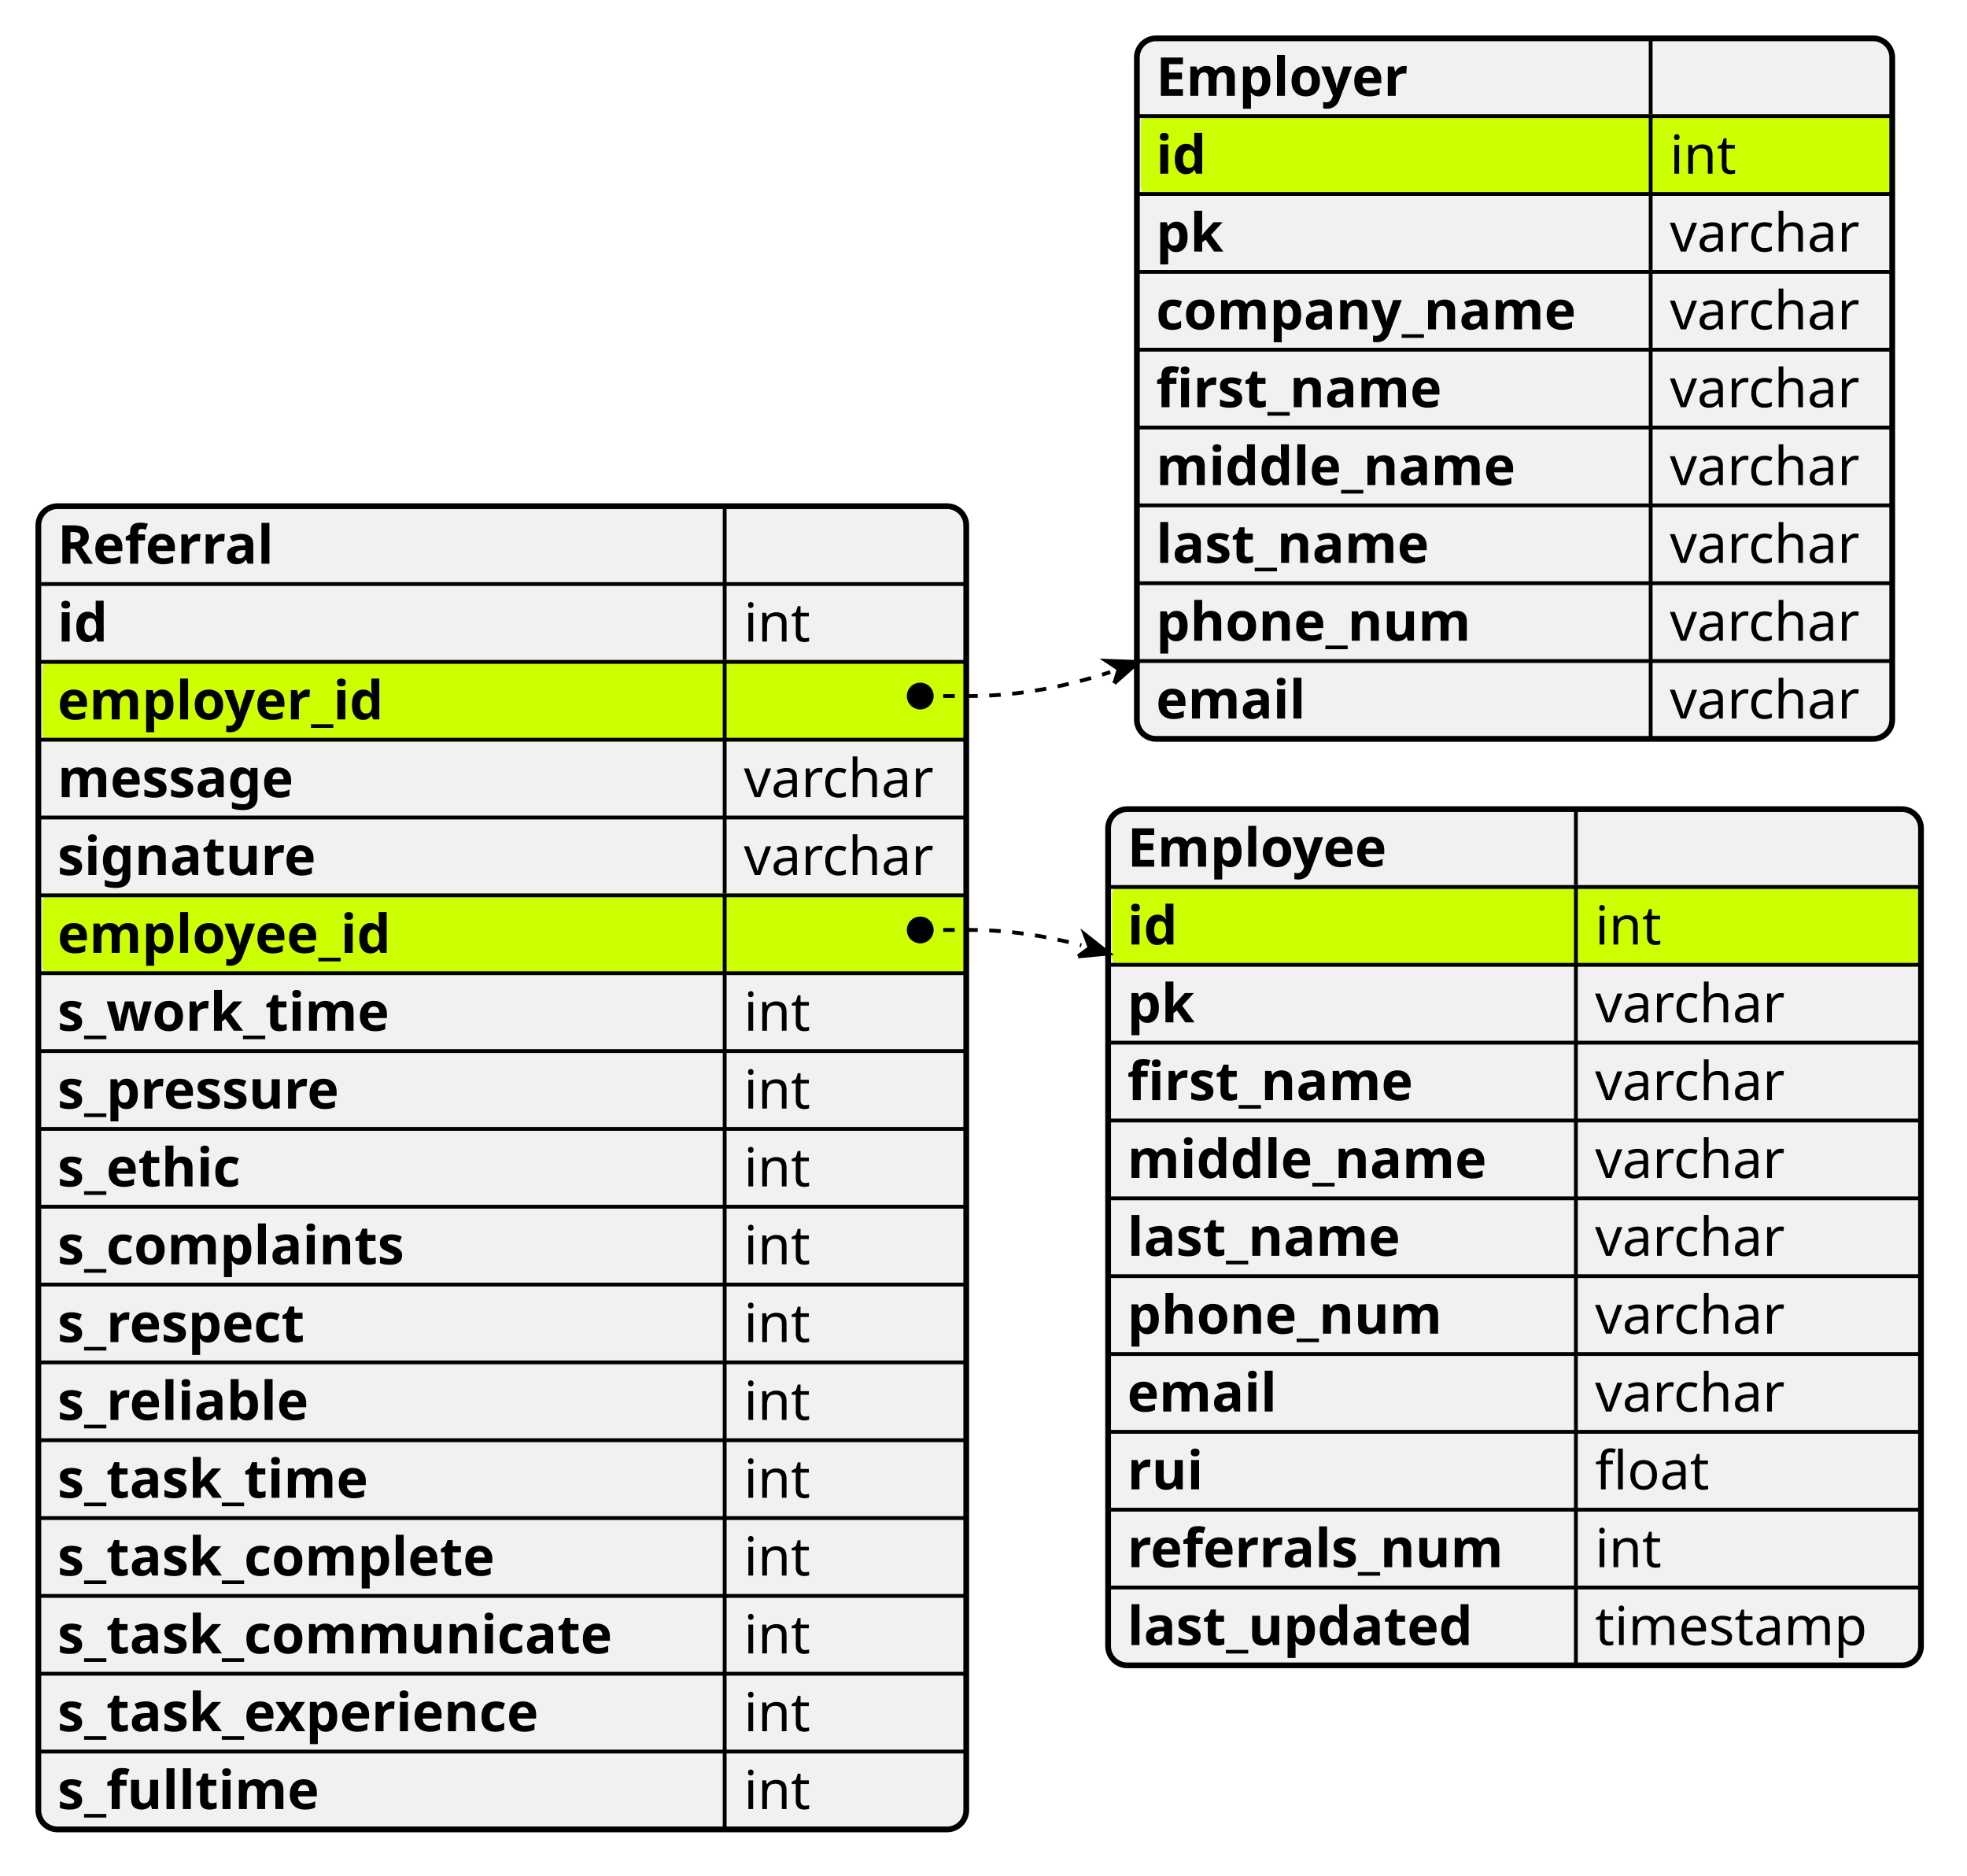
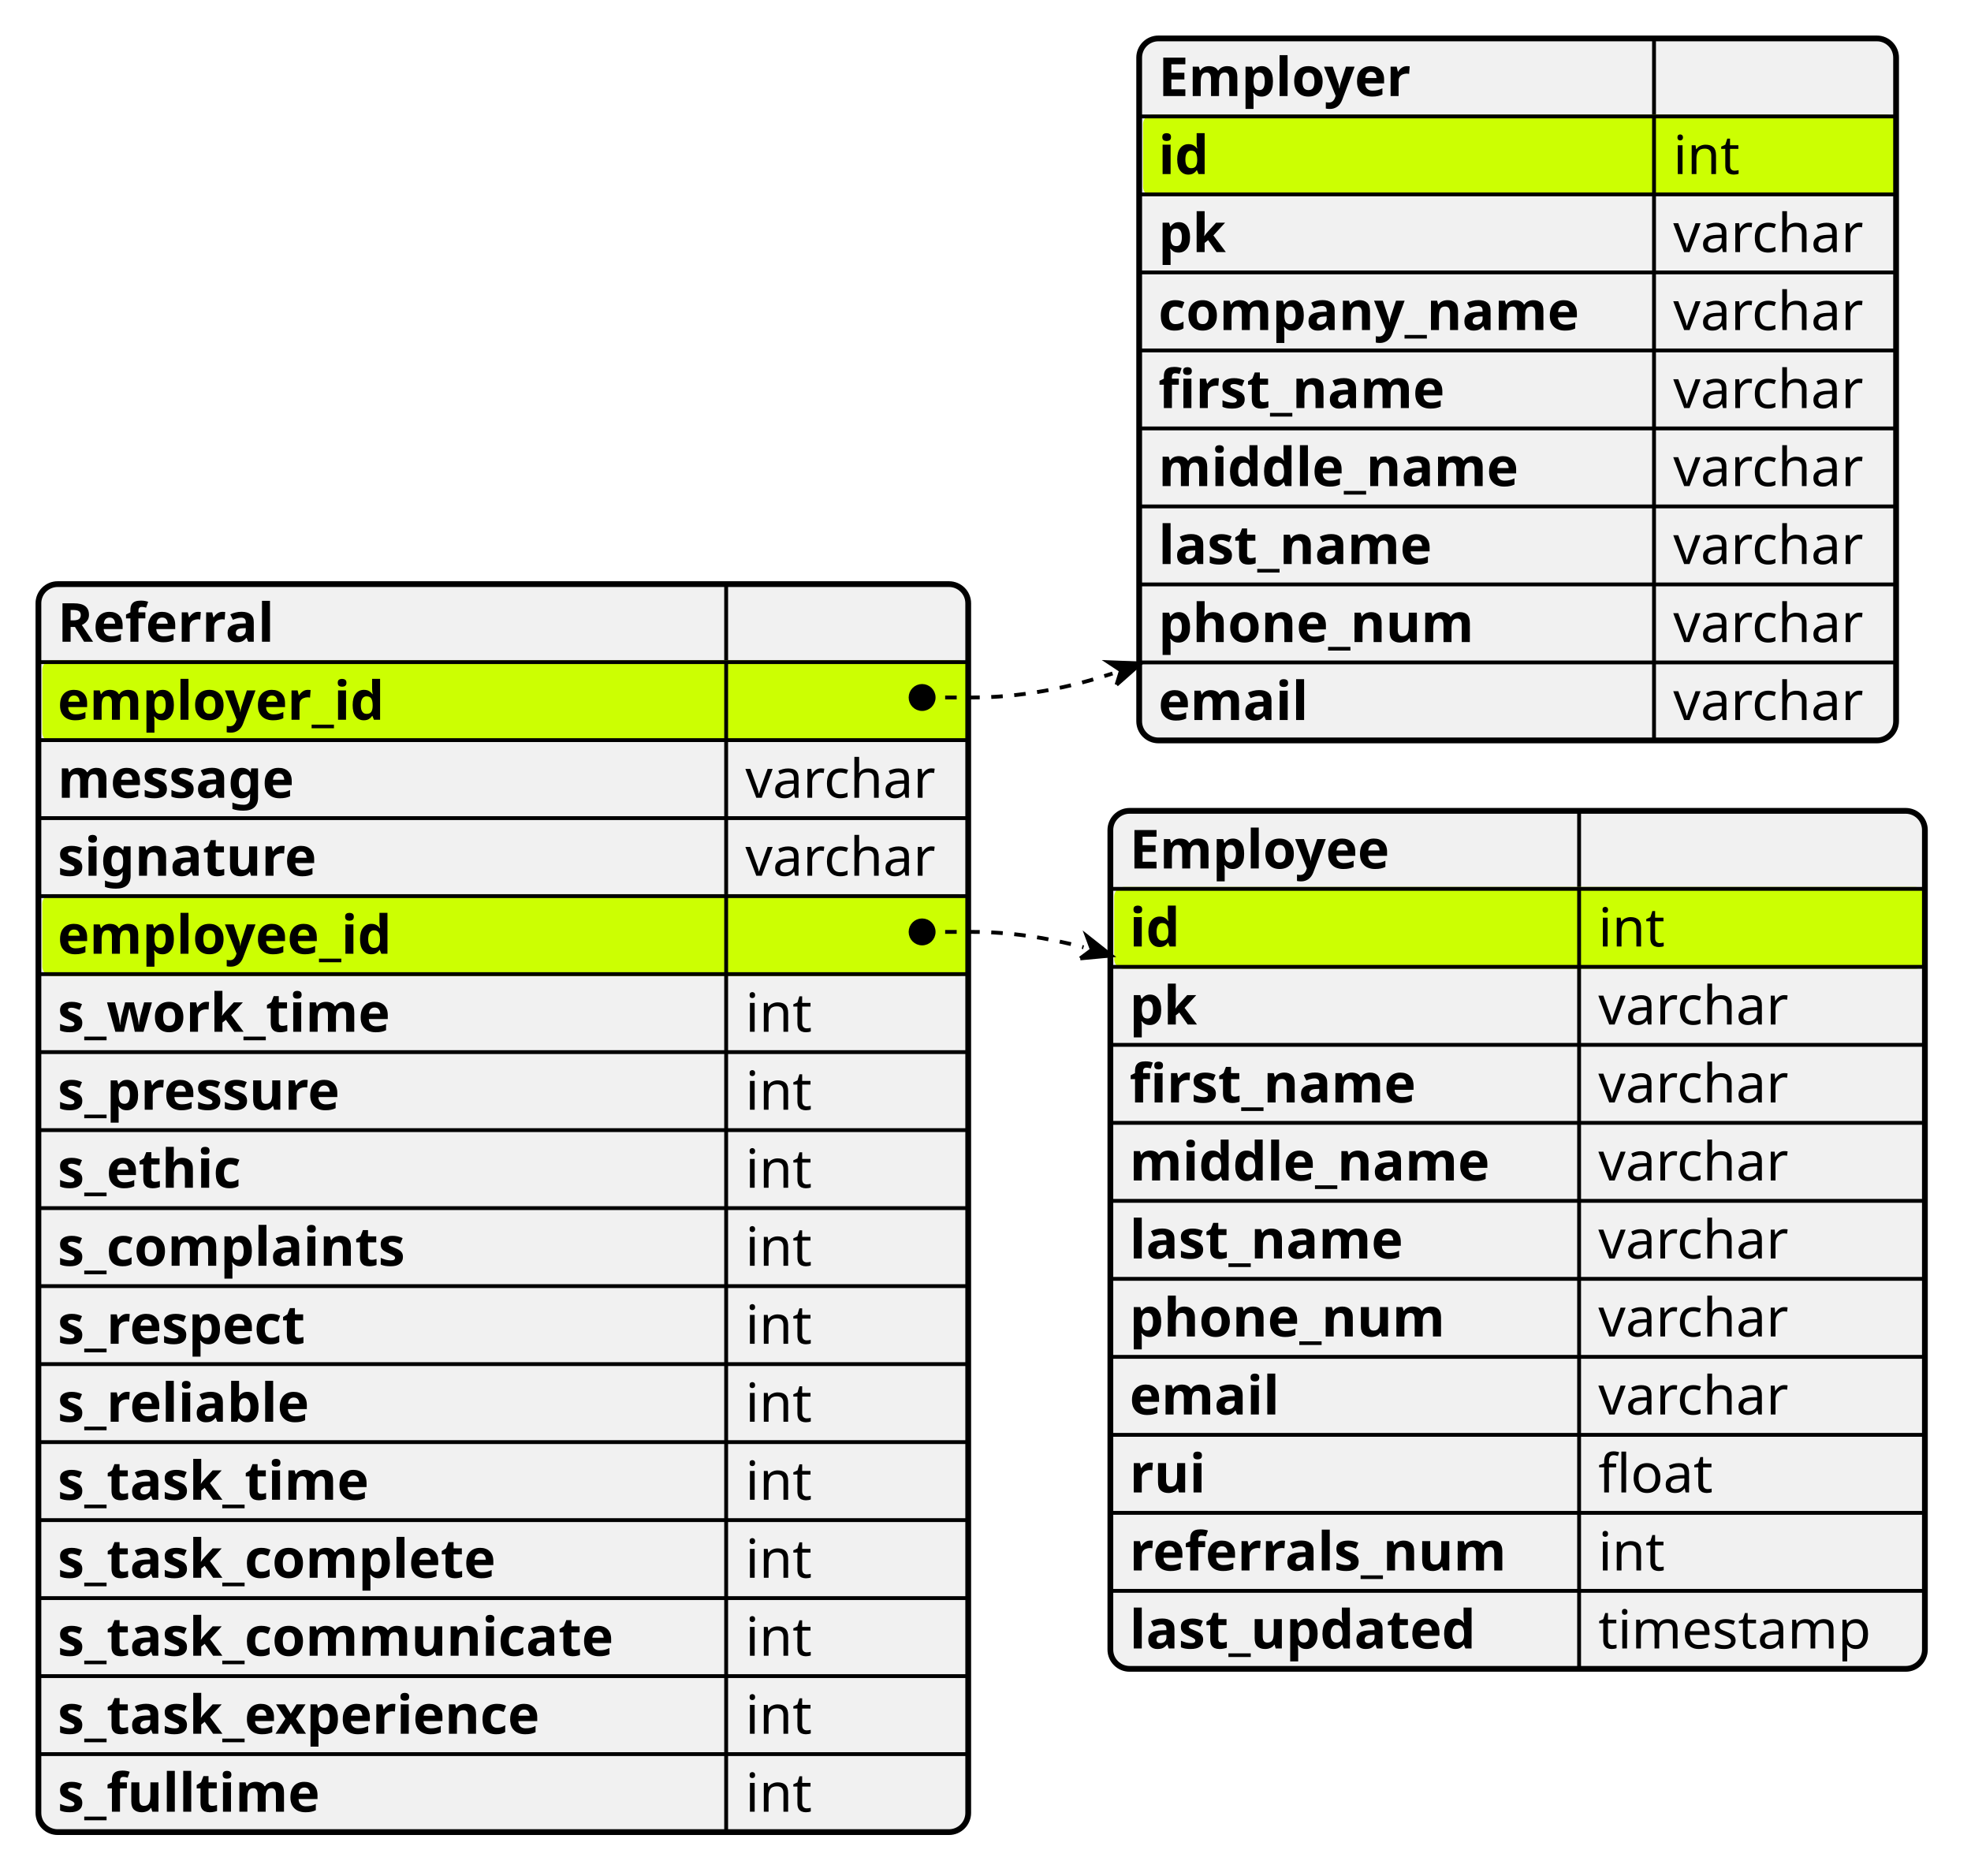
- <svg xmlns="http://www.w3.org/2000/svg" contentStyleType="text/css" height="489px" preserveAspectRatio="none" style="width:513px;height:489px;background:#FFFFFF;" version="1.1" viewBox="0 0 513 489" width="513px" zoomAndPan="magnify">
+ <svg xmlns="http://www.w3.org/2000/svg" contentStyleType="text/css" height="488px" preserveAspectRatio="none" style="width:513px;height:488px;background:#FFFFFF;" version="1.1" viewBox="0 0 513 488" width="513px" zoomAndPan="magnify">
  <defs />
  <g>
-     <rect fill="#F1F1F1" height="345.047" rx="5" ry="5" style="stroke:#F1F1F1;stroke-width:1.5;" width="242" x="10" y="132" />
-     <text fill="#000000" font-family="sans-serif" font-size="14" font-weight="bold" lengthAdjust="spacing" textLength="65" x="15" y="146.995">Referral</text>
-     <text fill="#000000" font-family="sans-serif" font-size="14" lengthAdjust="spacing" textLength="4" x="194" y="146.995"> </text>
-     <line style="stroke:#000000;stroke-width:1.0;" x1="189" x2="189" y1="132" y2="152.297" />
-     <line style="stroke:#000000;stroke-width:1.0;" x1="10" x2="252" y1="152.297" y2="152.297" />
-     <text fill="#000000" font-family="sans-serif" font-size="14" font-weight="bold" lengthAdjust="spacing" textLength="15" x="15" y="167.292">id</text>
-     <text fill="#000000" font-family="sans-serif" font-size="14" lengthAdjust="spacing" textLength="20" x="194" y="167.292">int</text>
-     <line style="stroke:#000000;stroke-width:1.0;" x1="189" x2="189" y1="152.297" y2="172.594" />
-     <rect fill="#CCFF02" height="20.297" rx="2" ry="2" style="stroke:#CCFF02;stroke-width:1.0;" width="240" x="11.5" y="172.594" />
-     <line style="stroke:#000000;stroke-width:1.0;" x1="10" x2="252" y1="172.594" y2="172.594" />
-     <text fill="#000000" font-family="sans-serif" font-size="14" font-weight="bold" lengthAdjust="spacing" textLength="96" x="15" y="187.589">employer_id</text>
-     <text fill="#000000" font-family="sans-serif" font-size="14" lengthAdjust="spacing" textLength="12" x="194" y="187.589">   </text>
-     <line style="stroke:#000000;stroke-width:1.0;" x1="189" x2="189" y1="172.594" y2="192.891" />
-     <line style="stroke:#000000;stroke-width:1.0;" x1="10" x2="252" y1="192.891" y2="192.891" />
-     <text fill="#000000" font-family="sans-serif" font-size="14" font-weight="bold" lengthAdjust="spacing" textLength="71" x="15" y="207.886">message</text>
-     <text fill="#000000" font-family="sans-serif" font-size="14" lengthAdjust="spacing" textLength="53" x="194" y="207.886">varchar</text>
-     <line style="stroke:#000000;stroke-width:1.0;" x1="189" x2="189" y1="192.891" y2="213.188" />
-     <line style="stroke:#000000;stroke-width:1.0;" x1="10" x2="252" y1="213.188" y2="213.188" />
-     <text fill="#000000" font-family="sans-serif" font-size="14" font-weight="bold" lengthAdjust="spacing" textLength="78" x="15" y="228.183">signature</text>
-     <text fill="#000000" font-family="sans-serif" font-size="14" lengthAdjust="spacing" textLength="53" x="194" y="228.183">varchar</text>
-     <line style="stroke:#000000;stroke-width:1.0;" x1="189" x2="189" y1="213.188" y2="233.484" />
-     <rect fill="#CCFF02" height="20.297" rx="2" ry="2" style="stroke:#CCFF02;stroke-width:1.0;" width="240" x="11.5" y="233.484" />
-     <line style="stroke:#000000;stroke-width:1.0;" x1="10" x2="252" y1="233.484" y2="233.484" />
-     <text fill="#000000" font-family="sans-serif" font-size="14" font-weight="bold" lengthAdjust="spacing" textLength="98" x="15" y="248.48">employee_id</text>
-     <text fill="#000000" font-family="sans-serif" font-size="14" lengthAdjust="spacing" textLength="12" x="194" y="248.48">   </text>
-     <line style="stroke:#000000;stroke-width:1.0;" x1="189" x2="189" y1="233.484" y2="253.781" />
-     <line style="stroke:#000000;stroke-width:1.0;" x1="10" x2="252" y1="253.781" y2="253.781" />
-     <text fill="#000000" font-family="sans-serif" font-size="14" font-weight="bold" lengthAdjust="spacing" textLength="99" x="15" y="268.776">s_work_time</text>
-     <text fill="#000000" font-family="sans-serif" font-size="14" lengthAdjust="spacing" textLength="20" x="194" y="268.776">int</text>
-     <line style="stroke:#000000;stroke-width:1.0;" x1="189" x2="189" y1="253.781" y2="274.078" />
-     <line style="stroke:#000000;stroke-width:1.0;" x1="10" x2="252" y1="274.078" y2="274.078" />
-     <text fill="#000000" font-family="sans-serif" font-size="14" font-weight="bold" lengthAdjust="spacing" textLength="86" x="15" y="289.073">s_pressure</text>
-     <text fill="#000000" font-family="sans-serif" font-size="14" lengthAdjust="spacing" textLength="20" x="194" y="289.073">int</text>
-     <line style="stroke:#000000;stroke-width:1.0;" x1="189" x2="189" y1="274.078" y2="294.375" />
-     <line style="stroke:#000000;stroke-width:1.0;" x1="10" x2="252" y1="294.375" y2="294.375" />
-     <text fill="#000000" font-family="sans-serif" font-size="14" font-weight="bold" lengthAdjust="spacing" textLength="57" x="15" y="309.37">s_ethic</text>
-     <text fill="#000000" font-family="sans-serif" font-size="14" lengthAdjust="spacing" textLength="20" x="194" y="309.37">int</text>
-     <line style="stroke:#000000;stroke-width:1.0;" x1="189" x2="189" y1="294.375" y2="314.672" />
-     <line style="stroke:#000000;stroke-width:1.0;" x1="10" x2="252" y1="314.672" y2="314.672" />
-     <text fill="#000000" font-family="sans-serif" font-size="14" font-weight="bold" lengthAdjust="spacing" textLength="107" x="15" y="329.667">s_complaints</text>
-     <text fill="#000000" font-family="sans-serif" font-size="14" lengthAdjust="spacing" textLength="20" x="194" y="329.667">int</text>
-     <line style="stroke:#000000;stroke-width:1.0;" x1="189" x2="189" y1="314.672" y2="334.969" />
-     <line style="stroke:#000000;stroke-width:1.0;" x1="10" x2="252" y1="334.969" y2="334.969" />
-     <text fill="#000000" font-family="sans-serif" font-size="14" font-weight="bold" lengthAdjust="spacing" textLength="77" x="15" y="349.964">s_respect</text>
-     <text fill="#000000" font-family="sans-serif" font-size="14" lengthAdjust="spacing" textLength="20" x="194" y="349.964">int</text>
-     <line style="stroke:#000000;stroke-width:1.0;" x1="189" x2="189" y1="334.969" y2="355.266" />
-     <line style="stroke:#000000;stroke-width:1.0;" x1="10" x2="252" y1="355.266" y2="355.266" />
-     <text fill="#000000" font-family="sans-serif" font-size="14" font-weight="bold" lengthAdjust="spacing" textLength="76" x="15" y="370.261">s_reliable</text>
-     <text fill="#000000" font-family="sans-serif" font-size="14" lengthAdjust="spacing" textLength="20" x="194" y="370.261">int</text>
-     <line style="stroke:#000000;stroke-width:1.0;" x1="189" x2="189" y1="355.266" y2="375.562" />
-     <line style="stroke:#000000;stroke-width:1.0;" x1="10" x2="252" y1="375.562" y2="375.562" />
-     <text fill="#000000" font-family="sans-serif" font-size="14" font-weight="bold" lengthAdjust="spacing" textLength="96" x="15" y="390.558">s_task_time</text>
-     <text fill="#000000" font-family="sans-serif" font-size="14" lengthAdjust="spacing" textLength="20" x="194" y="390.558">int</text>
-     <line style="stroke:#000000;stroke-width:1.0;" x1="189" x2="189" y1="375.562" y2="395.859" />
-     <line style="stroke:#000000;stroke-width:1.0;" x1="10" x2="252" y1="395.859" y2="395.859" />
-     <text fill="#000000" font-family="sans-serif" font-size="14" font-weight="bold" lengthAdjust="spacing" textLength="134" x="15" y="410.854">s_task_complete</text>
-     <text fill="#000000" font-family="sans-serif" font-size="14" lengthAdjust="spacing" textLength="20" x="194" y="410.854">int</text>
-     <line style="stroke:#000000;stroke-width:1.0;" x1="189" x2="189" y1="395.859" y2="416.156" />
-     <line style="stroke:#000000;stroke-width:1.0;" x1="10" x2="252" y1="416.156" y2="416.156" />
-     <text fill="#000000" font-family="sans-serif" font-size="14" font-weight="bold" lengthAdjust="spacing" textLength="169" x="15" y="431.151">s_task_communicate</text>
-     <text fill="#000000" font-family="sans-serif" font-size="14" lengthAdjust="spacing" textLength="20" x="194" y="431.151">int</text>
-     <line style="stroke:#000000;stroke-width:1.0;" x1="189" x2="189" y1="416.156" y2="436.453" />
-     <line style="stroke:#000000;stroke-width:1.0;" x1="10" x2="252" y1="436.453" y2="436.453" />
-     <text fill="#000000" font-family="sans-serif" font-size="14" font-weight="bold" lengthAdjust="spacing" textLength="145" x="15" y="451.448">s_task_experience</text>
-     <text fill="#000000" font-family="sans-serif" font-size="14" lengthAdjust="spacing" textLength="20" x="194" y="451.448">int</text>
-     <line style="stroke:#000000;stroke-width:1.0;" x1="189" x2="189" y1="436.453" y2="456.75" />
-     <line style="stroke:#000000;stroke-width:1.0;" x1="10" x2="252" y1="456.75" y2="456.75" />
-     <text fill="#000000" font-family="sans-serif" font-size="14" font-weight="bold" lengthAdjust="spacing" textLength="80" x="15" y="471.745">s_fulltime</text>
-     <text fill="#000000" font-family="sans-serif" font-size="14" lengthAdjust="spacing" textLength="20" x="194" y="471.745">int</text>
-     <line style="stroke:#000000;stroke-width:1.0;" x1="189" x2="189" y1="456.75" y2="477.047" />
-     <rect fill="none" height="345.047" rx="5" ry="5" style="stroke:#000000;stroke-width:1.5;" width="242" x="10" y="132" />
+     <rect fill="#F1F1F1" height="324.75" rx="5" ry="5" style="stroke:#F1F1F1;stroke-width:1.5;" width="242" x="10" y="152" />
+     <text fill="#000000" font-family="sans-serif" font-size="14" font-weight="bold" lengthAdjust="spacing" textLength="65" x="15" y="166.995">Referral</text>
+     <text fill="#000000" font-family="sans-serif" font-size="14" lengthAdjust="spacing" textLength="4" x="194" y="166.995"> </text>
+     <line style="stroke:#000000;stroke-width:1.0;" x1="189" x2="189" y1="152" y2="172.297" />
+     <rect fill="#CCFF02" height="20.297" rx="2" ry="2" style="stroke:#CCFF02;stroke-width:1.0;" width="240" x="11.5" y="172.297" />
+     <line style="stroke:#000000;stroke-width:1.0;" x1="10" x2="252" y1="172.297" y2="172.297" />
+     <text fill="#000000" font-family="sans-serif" font-size="14" font-weight="bold" lengthAdjust="spacing" textLength="96" x="15" y="187.292">employer_id</text>
+     <text fill="#000000" font-family="sans-serif" font-size="14" lengthAdjust="spacing" textLength="12" x="194" y="187.292">   </text>
+     <line style="stroke:#000000;stroke-width:1.0;" x1="189" x2="189" y1="172.297" y2="192.594" />
+     <line style="stroke:#000000;stroke-width:1.0;" x1="10" x2="252" y1="192.594" y2="192.594" />
+     <text fill="#000000" font-family="sans-serif" font-size="14" font-weight="bold" lengthAdjust="spacing" textLength="71" x="15" y="207.589">message</text>
+     <text fill="#000000" font-family="sans-serif" font-size="14" lengthAdjust="spacing" textLength="53" x="194" y="207.589">varchar</text>
+     <line style="stroke:#000000;stroke-width:1.0;" x1="189" x2="189" y1="192.594" y2="212.891" />
+     <line style="stroke:#000000;stroke-width:1.0;" x1="10" x2="252" y1="212.891" y2="212.891" />
+     <text fill="#000000" font-family="sans-serif" font-size="14" font-weight="bold" lengthAdjust="spacing" textLength="78" x="15" y="227.886">signature</text>
+     <text fill="#000000" font-family="sans-serif" font-size="14" lengthAdjust="spacing" textLength="53" x="194" y="227.886">varchar</text>
+     <line style="stroke:#000000;stroke-width:1.0;" x1="189" x2="189" y1="212.891" y2="233.188" />
+     <rect fill="#CCFF02" height="20.297" rx="2" ry="2" style="stroke:#CCFF02;stroke-width:1.0;" width="240" x="11.5" y="233.188" />
+     <line style="stroke:#000000;stroke-width:1.0;" x1="10" x2="252" y1="233.188" y2="233.188" />
+     <text fill="#000000" font-family="sans-serif" font-size="14" font-weight="bold" lengthAdjust="spacing" textLength="98" x="15" y="248.183">employee_id</text>
+     <text fill="#000000" font-family="sans-serif" font-size="14" lengthAdjust="spacing" textLength="12" x="194" y="248.183">   </text>
+     <line style="stroke:#000000;stroke-width:1.0;" x1="189" x2="189" y1="233.188" y2="253.484" />
+     <line style="stroke:#000000;stroke-width:1.0;" x1="10" x2="252" y1="253.484" y2="253.484" />
+     <text fill="#000000" font-family="sans-serif" font-size="14" font-weight="bold" lengthAdjust="spacing" textLength="99" x="15" y="268.479">s_work_time</text>
+     <text fill="#000000" font-family="sans-serif" font-size="14" lengthAdjust="spacing" textLength="20" x="194" y="268.479">int</text>
+     <line style="stroke:#000000;stroke-width:1.0;" x1="189" x2="189" y1="253.484" y2="273.781" />
+     <line style="stroke:#000000;stroke-width:1.0;" x1="10" x2="252" y1="273.781" y2="273.781" />
+     <text fill="#000000" font-family="sans-serif" font-size="14" font-weight="bold" lengthAdjust="spacing" textLength="86" x="15" y="288.776">s_pressure</text>
+     <text fill="#000000" font-family="sans-serif" font-size="14" lengthAdjust="spacing" textLength="20" x="194" y="288.776">int</text>
+     <line style="stroke:#000000;stroke-width:1.0;" x1="189" x2="189" y1="273.781" y2="294.078" />
+     <line style="stroke:#000000;stroke-width:1.0;" x1="10" x2="252" y1="294.078" y2="294.078" />
+     <text fill="#000000" font-family="sans-serif" font-size="14" font-weight="bold" lengthAdjust="spacing" textLength="57" x="15" y="309.073">s_ethic</text>
+     <text fill="#000000" font-family="sans-serif" font-size="14" lengthAdjust="spacing" textLength="20" x="194" y="309.073">int</text>
+     <line style="stroke:#000000;stroke-width:1.0;" x1="189" x2="189" y1="294.078" y2="314.375" />
+     <line style="stroke:#000000;stroke-width:1.0;" x1="10" x2="252" y1="314.375" y2="314.375" />
+     <text fill="#000000" font-family="sans-serif" font-size="14" font-weight="bold" lengthAdjust="spacing" textLength="107" x="15" y="329.37">s_complaints</text>
+     <text fill="#000000" font-family="sans-serif" font-size="14" lengthAdjust="spacing" textLength="20" x="194" y="329.37">int</text>
+     <line style="stroke:#000000;stroke-width:1.0;" x1="189" x2="189" y1="314.375" y2="334.672" />
+     <line style="stroke:#000000;stroke-width:1.0;" x1="10" x2="252" y1="334.672" y2="334.672" />
+     <text fill="#000000" font-family="sans-serif" font-size="14" font-weight="bold" lengthAdjust="spacing" textLength="77" x="15" y="349.667">s_respect</text>
+     <text fill="#000000" font-family="sans-serif" font-size="14" lengthAdjust="spacing" textLength="20" x="194" y="349.667">int</text>
+     <line style="stroke:#000000;stroke-width:1.0;" x1="189" x2="189" y1="334.672" y2="354.969" />
+     <line style="stroke:#000000;stroke-width:1.0;" x1="10" x2="252" y1="354.969" y2="354.969" />
+     <text fill="#000000" font-family="sans-serif" font-size="14" font-weight="bold" lengthAdjust="spacing" textLength="76" x="15" y="369.964">s_reliable</text>
+     <text fill="#000000" font-family="sans-serif" font-size="14" lengthAdjust="spacing" textLength="20" x="194" y="369.964">int</text>
+     <line style="stroke:#000000;stroke-width:1.0;" x1="189" x2="189" y1="354.969" y2="375.266" />
+     <line style="stroke:#000000;stroke-width:1.0;" x1="10" x2="252" y1="375.266" y2="375.266" />
+     <text fill="#000000" font-family="sans-serif" font-size="14" font-weight="bold" lengthAdjust="spacing" textLength="96" x="15" y="390.261">s_task_time</text>
+     <text fill="#000000" font-family="sans-serif" font-size="14" lengthAdjust="spacing" textLength="20" x="194" y="390.261">int</text>
+     <line style="stroke:#000000;stroke-width:1.0;" x1="189" x2="189" y1="375.266" y2="395.562" />
+     <line style="stroke:#000000;stroke-width:1.0;" x1="10" x2="252" y1="395.562" y2="395.562" />
+     <text fill="#000000" font-family="sans-serif" font-size="14" font-weight="bold" lengthAdjust="spacing" textLength="134" x="15" y="410.558">s_task_complete</text>
+     <text fill="#000000" font-family="sans-serif" font-size="14" lengthAdjust="spacing" textLength="20" x="194" y="410.558">int</text>
+     <line style="stroke:#000000;stroke-width:1.0;" x1="189" x2="189" y1="395.562" y2="415.859" />
+     <line style="stroke:#000000;stroke-width:1.0;" x1="10" x2="252" y1="415.859" y2="415.859" />
+     <text fill="#000000" font-family="sans-serif" font-size="14" font-weight="bold" lengthAdjust="spacing" textLength="169" x="15" y="430.854">s_task_communicate</text>
+     <text fill="#000000" font-family="sans-serif" font-size="14" lengthAdjust="spacing" textLength="20" x="194" y="430.854">int</text>
+     <line style="stroke:#000000;stroke-width:1.0;" x1="189" x2="189" y1="415.859" y2="436.156" />
+     <line style="stroke:#000000;stroke-width:1.0;" x1="10" x2="252" y1="436.156" y2="436.156" />
+     <text fill="#000000" font-family="sans-serif" font-size="14" font-weight="bold" lengthAdjust="spacing" textLength="145" x="15" y="451.151">s_task_experience</text>
+     <text fill="#000000" font-family="sans-serif" font-size="14" lengthAdjust="spacing" textLength="20" x="194" y="451.151">int</text>
+     <line style="stroke:#000000;stroke-width:1.0;" x1="189" x2="189" y1="436.156" y2="456.453" />
+     <line style="stroke:#000000;stroke-width:1.0;" x1="10" x2="252" y1="456.453" y2="456.453" />
+     <text fill="#000000" font-family="sans-serif" font-size="14" font-weight="bold" lengthAdjust="spacing" textLength="80" x="15" y="471.448">s_fulltime</text>
+     <text fill="#000000" font-family="sans-serif" font-size="14" lengthAdjust="spacing" textLength="20" x="194" y="471.448">int</text>
+     <line style="stroke:#000000;stroke-width:1.0;" x1="189" x2="189" y1="456.453" y2="476.75" />
+     <rect fill="none" height="324.75" rx="5" ry="5" style="stroke:#000000;stroke-width:1.5;" width="242" x="10" y="152" />
    <rect fill="#F1F1F1" height="182.672" rx="5" ry="5" style="stroke:#F1F1F1;stroke-width:1.5;" width="197" x="296.5" y="10" />
    <text fill="#000000" font-family="sans-serif" font-size="14" font-weight="bold" lengthAdjust="spacing" textLength="74" x="301.5" y="24.995">Employer</text>
    <text fill="#000000" font-family="sans-serif" font-size="14" lengthAdjust="spacing" textLength="4" x="435.5" y="24.995"> </text>
    <line style="stroke:#000000;stroke-width:1.0;" x1="430.5" x2="430.5" y1="10" y2="30.297" />
    <rect fill="#CCFF02" height="20.297" rx="2" ry="2" style="stroke:#CCFF02;stroke-width:1.0;" width="195" x="298" y="30.297" />
    <line style="stroke:#000000;stroke-width:1.0;" x1="296.5" x2="493.5" y1="30.297" y2="30.297" />
    <text fill="#000000" font-family="sans-serif" font-size="14" font-weight="bold" lengthAdjust="spacing" textLength="15" x="301.5" y="45.292">id</text>
    <text fill="#000000" font-family="sans-serif" font-size="14" lengthAdjust="spacing" textLength="20" x="435.5" y="45.292">int</text>
    <line style="stroke:#000000;stroke-width:1.0;" x1="430.5" x2="430.5" y1="30.297" y2="50.594" />
    <line style="stroke:#000000;stroke-width:1.0;" x1="296.5" x2="493.5" y1="50.594" y2="50.594" />
    <text fill="#000000" font-family="sans-serif" font-size="14" font-weight="bold" lengthAdjust="spacing" textLength="19" x="301.5" y="65.589">pk</text>
    <text fill="#000000" font-family="sans-serif" font-size="14" lengthAdjust="spacing" textLength="53" x="435.5" y="65.589">varchar</text>
    <line style="stroke:#000000;stroke-width:1.0;" x1="430.5" x2="430.5" y1="50.594" y2="70.891" />
    <line style="stroke:#000000;stroke-width:1.0;" x1="296.5" x2="493.5" y1="70.891" y2="70.891" />
    <text fill="#000000" font-family="sans-serif" font-size="14" font-weight="bold" lengthAdjust="spacing" textLength="124" x="301.5" y="85.886">company_name</text>
    <text fill="#000000" font-family="sans-serif" font-size="14" lengthAdjust="spacing" textLength="53" x="435.5" y="85.886">varchar</text>
    <line style="stroke:#000000;stroke-width:1.0;" x1="430.5" x2="430.5" y1="70.891" y2="91.188" />
    <line style="stroke:#000000;stroke-width:1.0;" x1="296.5" x2="493.5" y1="91.188" y2="91.188" />
    <text fill="#000000" font-family="sans-serif" font-size="14" font-weight="bold" lengthAdjust="spacing" textLength="87" x="301.5" y="106.183">first_name</text>
    <text fill="#000000" font-family="sans-serif" font-size="14" lengthAdjust="spacing" textLength="53" x="435.5" y="106.183">varchar</text>
    <line style="stroke:#000000;stroke-width:1.0;" x1="430.5" x2="430.5" y1="91.188" y2="111.484" />
    <line style="stroke:#000000;stroke-width:1.0;" x1="296.5" x2="493.5" y1="111.484" y2="111.484" />
    <text fill="#000000" font-family="sans-serif" font-size="14" font-weight="bold" lengthAdjust="spacing" textLength="105" x="301.5" y="126.48">middle_name</text>
    <text fill="#000000" font-family="sans-serif" font-size="14" lengthAdjust="spacing" textLength="53" x="435.5" y="126.48">varchar</text>
    <line style="stroke:#000000;stroke-width:1.0;" x1="430.5" x2="430.5" y1="111.484" y2="131.781" />
    <line style="stroke:#000000;stroke-width:1.0;" x1="296.5" x2="493.5" y1="131.781" y2="131.781" />
    <text fill="#000000" font-family="sans-serif" font-size="14" font-weight="bold" lengthAdjust="spacing" textLength="83" x="301.5" y="146.776">last_name</text>
    <text fill="#000000" font-family="sans-serif" font-size="14" lengthAdjust="spacing" textLength="53" x="435.5" y="146.776">varchar</text>
    <line style="stroke:#000000;stroke-width:1.0;" x1="430.5" x2="430.5" y1="131.781" y2="152.078" />
    <line style="stroke:#000000;stroke-width:1.0;" x1="296.5" x2="493.5" y1="152.078" y2="152.078" />
    <text fill="#000000" font-family="sans-serif" font-size="14" font-weight="bold" lengthAdjust="spacing" textLength="91" x="301.5" y="167.073">phone_num</text>
    <text fill="#000000" font-family="sans-serif" font-size="14" lengthAdjust="spacing" textLength="53" x="435.5" y="167.073">varchar</text>
    <line style="stroke:#000000;stroke-width:1.0;" x1="430.5" x2="430.5" y1="152.078" y2="172.375" />
    <line style="stroke:#000000;stroke-width:1.0;" x1="296.5" x2="493.5" y1="172.375" y2="172.375" />
    <text fill="#000000" font-family="sans-serif" font-size="14" font-weight="bold" lengthAdjust="spacing" textLength="44" x="301.5" y="187.37">email</text>
    <text fill="#000000" font-family="sans-serif" font-size="14" lengthAdjust="spacing" textLength="53" x="435.5" y="187.37">varchar</text>
    <line style="stroke:#000000;stroke-width:1.0;" x1="430.5" x2="430.5" y1="172.375" y2="192.672" />
    <rect fill="none" height="182.672" rx="5" ry="5" style="stroke:#000000;stroke-width:1.5;" width="197" x="296.5" y="10" />
    <rect fill="#F1F1F1" height="223.266" rx="5" ry="5" style="stroke:#F1F1F1;stroke-width:1.5;" width="212" x="289" y="211" />
    <text fill="#000000" font-family="sans-serif" font-size="14" font-weight="bold" lengthAdjust="spacing" textLength="76" x="294" y="225.995">Employee</text>
    <text fill="#000000" font-family="sans-serif" font-size="14" lengthAdjust="spacing" textLength="4" x="416" y="225.995"> </text>
    <line style="stroke:#000000;stroke-width:1.0;" x1="411" x2="411" y1="211" y2="231.297" />
    <rect fill="#CCFF02" height="20.297" rx="2" ry="2" style="stroke:#CCFF02;stroke-width:1.0;" width="210" x="290.5" y="231.297" />
    <line style="stroke:#000000;stroke-width:1.0;" x1="289" x2="501" y1="231.297" y2="231.297" />
    <text fill="#000000" font-family="sans-serif" font-size="14" font-weight="bold" lengthAdjust="spacing" textLength="15" x="294" y="246.292">id</text>
    <text fill="#000000" font-family="sans-serif" font-size="14" lengthAdjust="spacing" textLength="20" x="416" y="246.292">int</text>
    <line style="stroke:#000000;stroke-width:1.0;" x1="411" x2="411" y1="231.297" y2="251.594" />
    <line style="stroke:#000000;stroke-width:1.0;" x1="289" x2="501" y1="251.594" y2="251.594" />
    <text fill="#000000" font-family="sans-serif" font-size="14" font-weight="bold" lengthAdjust="spacing" textLength="19" x="294" y="266.589">pk</text>
    <text fill="#000000" font-family="sans-serif" font-size="14" lengthAdjust="spacing" textLength="53" x="416" y="266.589">varchar</text>
    <line style="stroke:#000000;stroke-width:1.0;" x1="411" x2="411" y1="251.594" y2="271.891" />
    <line style="stroke:#000000;stroke-width:1.0;" x1="289" x2="501" y1="271.891" y2="271.891" />
    <text fill="#000000" font-family="sans-serif" font-size="14" font-weight="bold" lengthAdjust="spacing" textLength="87" x="294" y="286.886">first_name</text>
    <text fill="#000000" font-family="sans-serif" font-size="14" lengthAdjust="spacing" textLength="53" x="416" y="286.886">varchar</text>
    <line style="stroke:#000000;stroke-width:1.0;" x1="411" x2="411" y1="271.891" y2="292.188" />
    <line style="stroke:#000000;stroke-width:1.0;" x1="289" x2="501" y1="292.188" y2="292.188" />
    <text fill="#000000" font-family="sans-serif" font-size="14" font-weight="bold" lengthAdjust="spacing" textLength="105" x="294" y="307.183">middle_name</text>
    <text fill="#000000" font-family="sans-serif" font-size="14" lengthAdjust="spacing" textLength="53" x="416" y="307.183">varchar</text>
    <line style="stroke:#000000;stroke-width:1.0;" x1="411" x2="411" y1="292.188" y2="312.484" />
    <line style="stroke:#000000;stroke-width:1.0;" x1="289" x2="501" y1="312.484" y2="312.484" />
    <text fill="#000000" font-family="sans-serif" font-size="14" font-weight="bold" lengthAdjust="spacing" textLength="83" x="294" y="327.479">last_name</text>
    <text fill="#000000" font-family="sans-serif" font-size="14" lengthAdjust="spacing" textLength="53" x="416" y="327.479">varchar</text>
    <line style="stroke:#000000;stroke-width:1.0;" x1="411" x2="411" y1="312.484" y2="332.781" />
    <line style="stroke:#000000;stroke-width:1.0;" x1="289" x2="501" y1="332.781" y2="332.781" />
    <text fill="#000000" font-family="sans-serif" font-size="14" font-weight="bold" lengthAdjust="spacing" textLength="91" x="294" y="347.776">phone_num</text>
    <text fill="#000000" font-family="sans-serif" font-size="14" lengthAdjust="spacing" textLength="53" x="416" y="347.776">varchar</text>
    <line style="stroke:#000000;stroke-width:1.0;" x1="411" x2="411" y1="332.781" y2="353.078" />
    <line style="stroke:#000000;stroke-width:1.0;" x1="289" x2="501" y1="353.078" y2="353.078" />
    <text fill="#000000" font-family="sans-serif" font-size="14" font-weight="bold" lengthAdjust="spacing" textLength="44" x="294" y="368.073">email</text>
    <text fill="#000000" font-family="sans-serif" font-size="14" lengthAdjust="spacing" textLength="53" x="416" y="368.073">varchar</text>
    <line style="stroke:#000000;stroke-width:1.0;" x1="411" x2="411" y1="353.078" y2="373.375" />
    <line style="stroke:#000000;stroke-width:1.0;" x1="289" x2="501" y1="373.375" y2="373.375" />
    <text fill="#000000" font-family="sans-serif" font-size="14" font-weight="bold" lengthAdjust="spacing" textLength="22" x="294" y="388.37">rui</text>
    <text fill="#000000" font-family="sans-serif" font-size="14" lengthAdjust="spacing" textLength="34" x="416" y="388.37">float</text>
    <line style="stroke:#000000;stroke-width:1.0;" x1="411" x2="411" y1="373.375" y2="393.672" />
    <line style="stroke:#000000;stroke-width:1.0;" x1="289" x2="501" y1="393.672" y2="393.672" />
    <text fill="#000000" font-family="sans-serif" font-size="14" font-weight="bold" lengthAdjust="spacing" textLength="112" x="294" y="408.667">referrals_num</text>
    <text fill="#000000" font-family="sans-serif" font-size="14" lengthAdjust="spacing" textLength="20" x="416" y="408.667">int</text>
    <line style="stroke:#000000;stroke-width:1.0;" x1="411" x2="411" y1="393.672" y2="413.969" />
    <line style="stroke:#000000;stroke-width:1.0;" x1="289" x2="501" y1="413.969" y2="413.969" />
    <text fill="#000000" font-family="sans-serif" font-size="14" font-weight="bold" lengthAdjust="spacing" textLength="106" x="294" y="428.964">last_updated</text>
    <text fill="#000000" font-family="sans-serif" font-size="14" lengthAdjust="spacing" textLength="80" x="416" y="428.964">timestamp</text>
    <line style="stroke:#000000;stroke-width:1.0;" x1="411" x2="411" y1="413.969" y2="434.266" />
    <rect fill="none" height="223.266" rx="5" ry="5" style="stroke:#000000;stroke-width:1.5;" width="212" x="289" y="211" />
    <path d="M240,181.5 L253,181.5 C265.386,181.5 277.684,179.149 289.561,175.252 " fill="none" style="stroke:#000000;stroke-width:1.0;stroke-dasharray:3.0,3.0;" />
    <path d="M290.608,178.187 L291.762,174.466 L288.513,172.317 L296.898,172.633 L290.608,178.187 " fill="#000000" style="stroke:#000000;stroke-width:1.0;" />
    <ellipse cx="240" cy="181.5" fill="#000000" rx="3" ry="3" style="stroke:#000000;stroke-width:1.0;" />
    <path d="M240,242.5 L253,242.5 C262.782,242.5 272.51,243.967 282.018,246.503 " fill="none" style="stroke:#000000;stroke-width:1.0;stroke-dasharray:3.0,3.0;" />
    <path d="M281.161,249.393 L284.186,247.146 L282.875,243.613 L289.244,248.645 L281.161,249.393 " fill="#000000" style="stroke:#000000;stroke-width:1.0;" />
    <ellipse cx="240" cy="242.5" fill="#000000" rx="3" ry="3" style="stroke:#000000;stroke-width:1.0;" />
  </g>
</svg>
